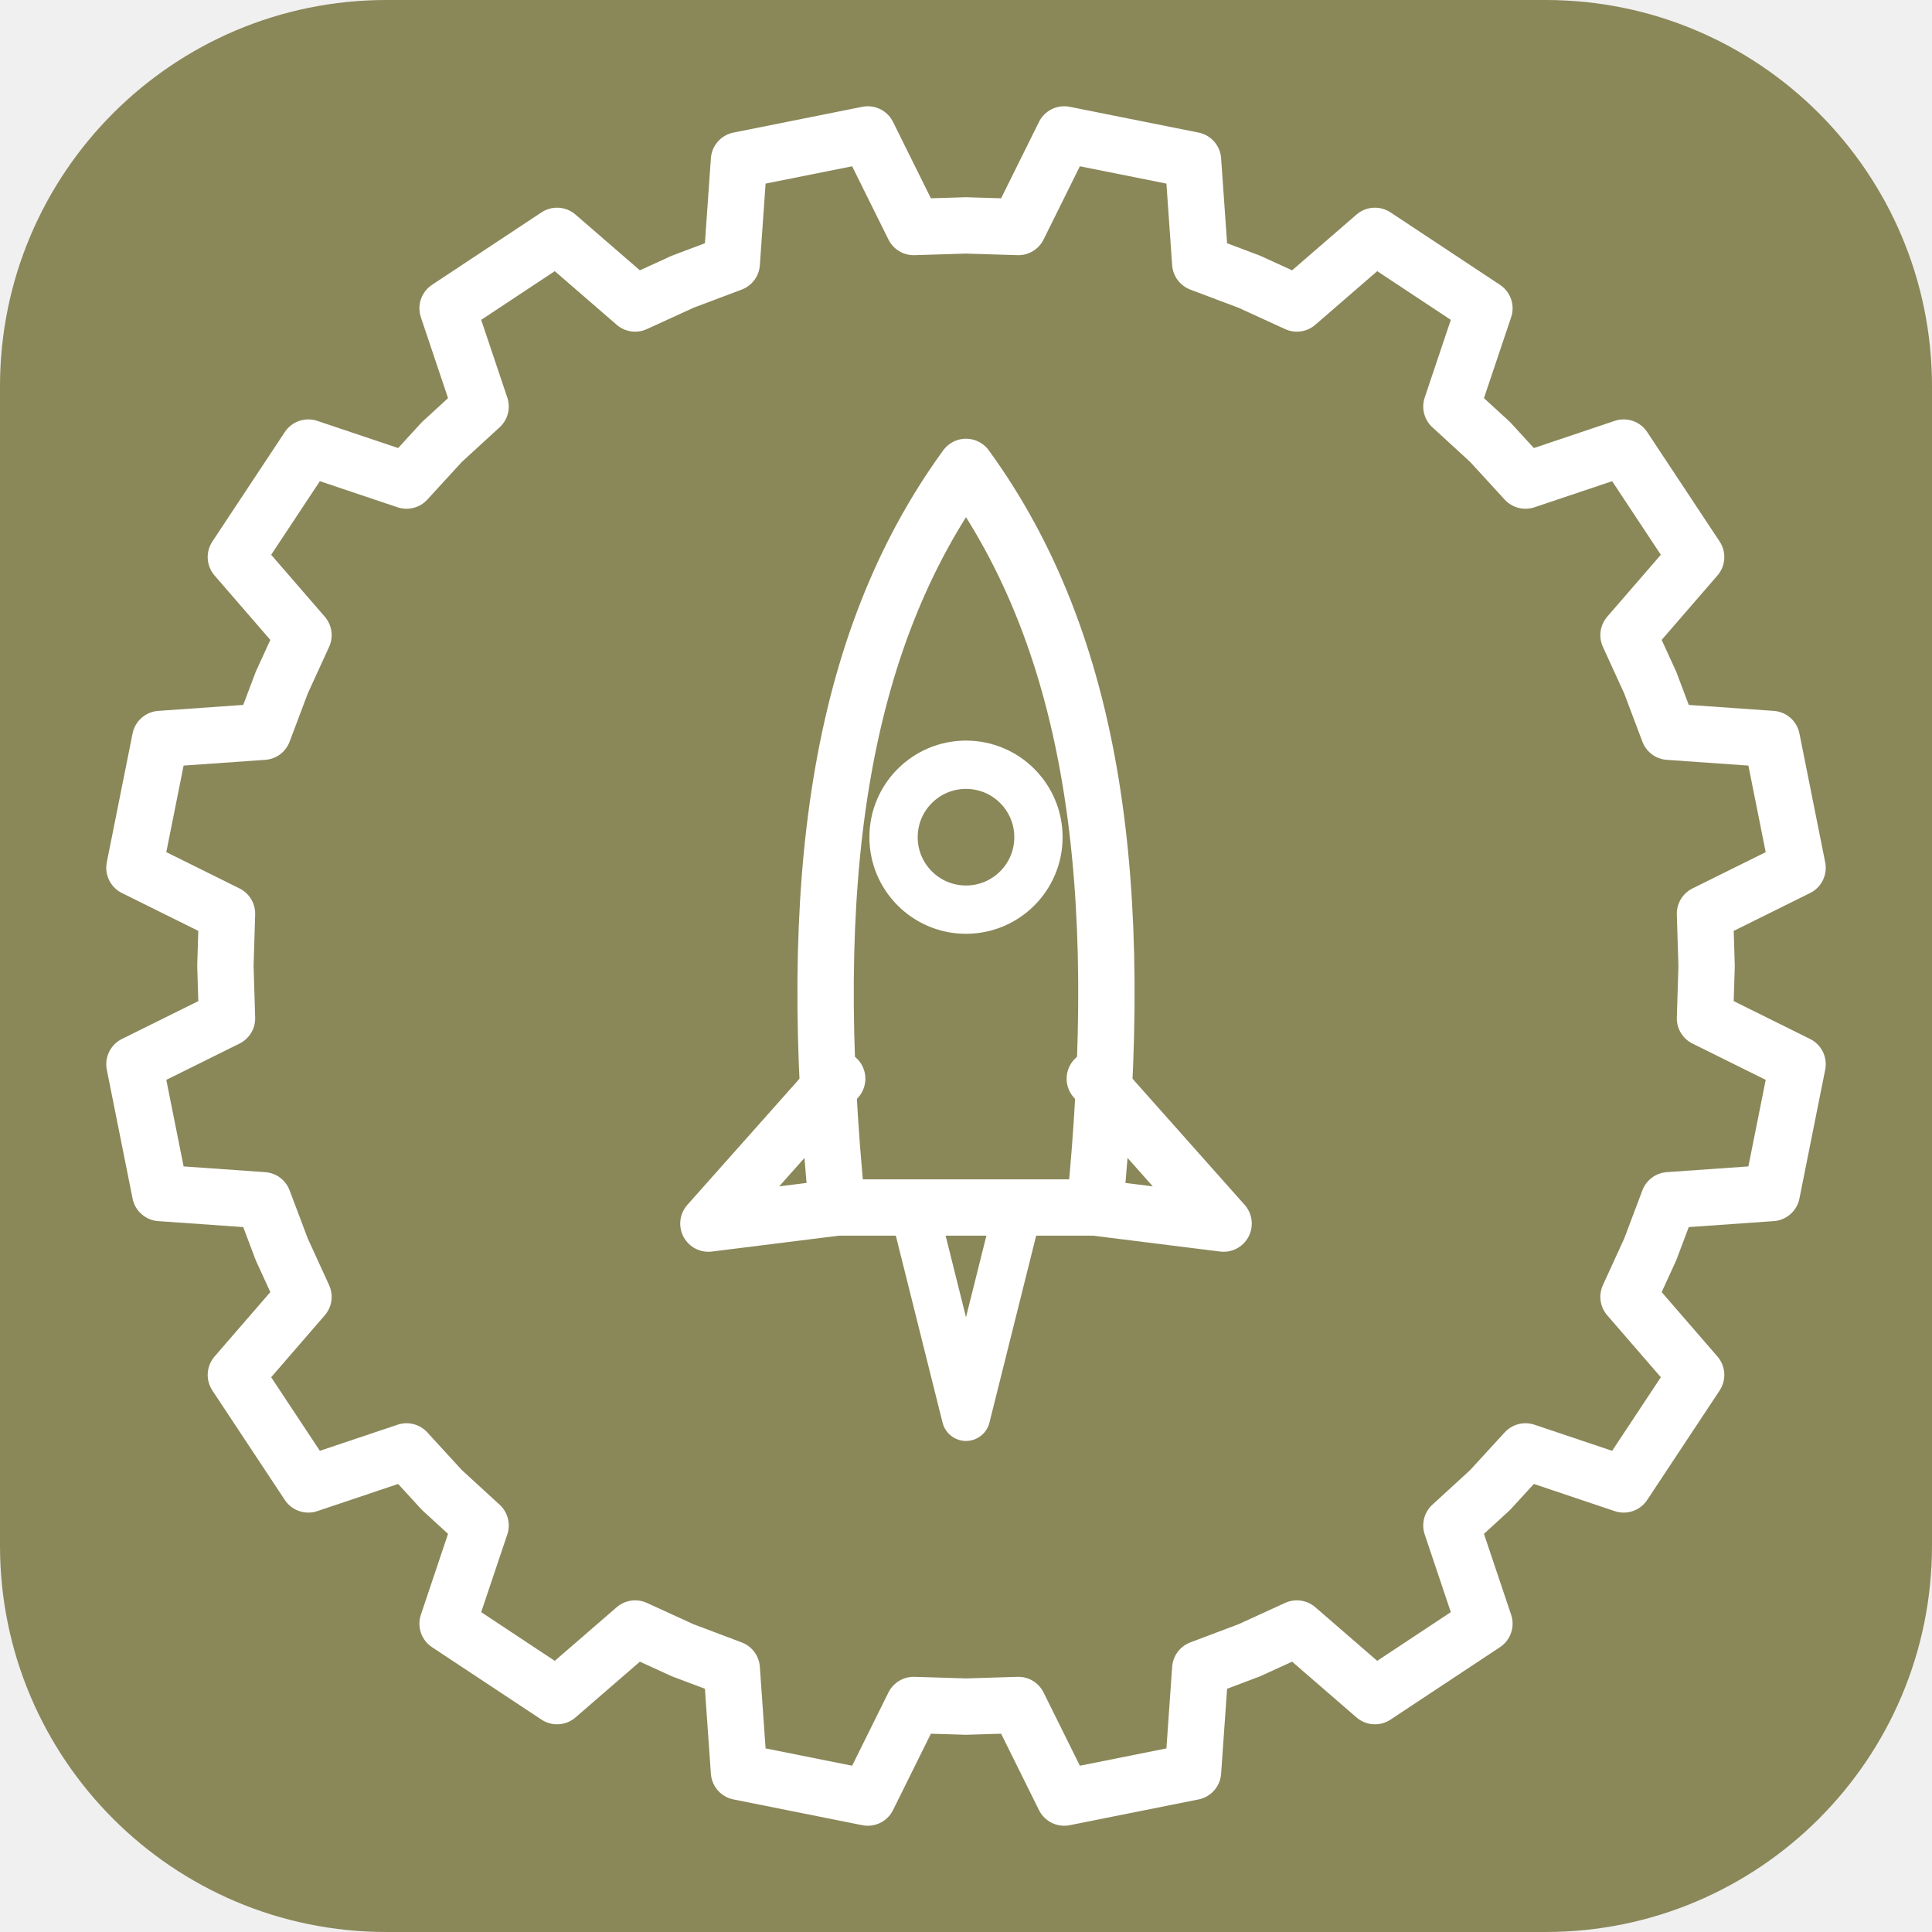
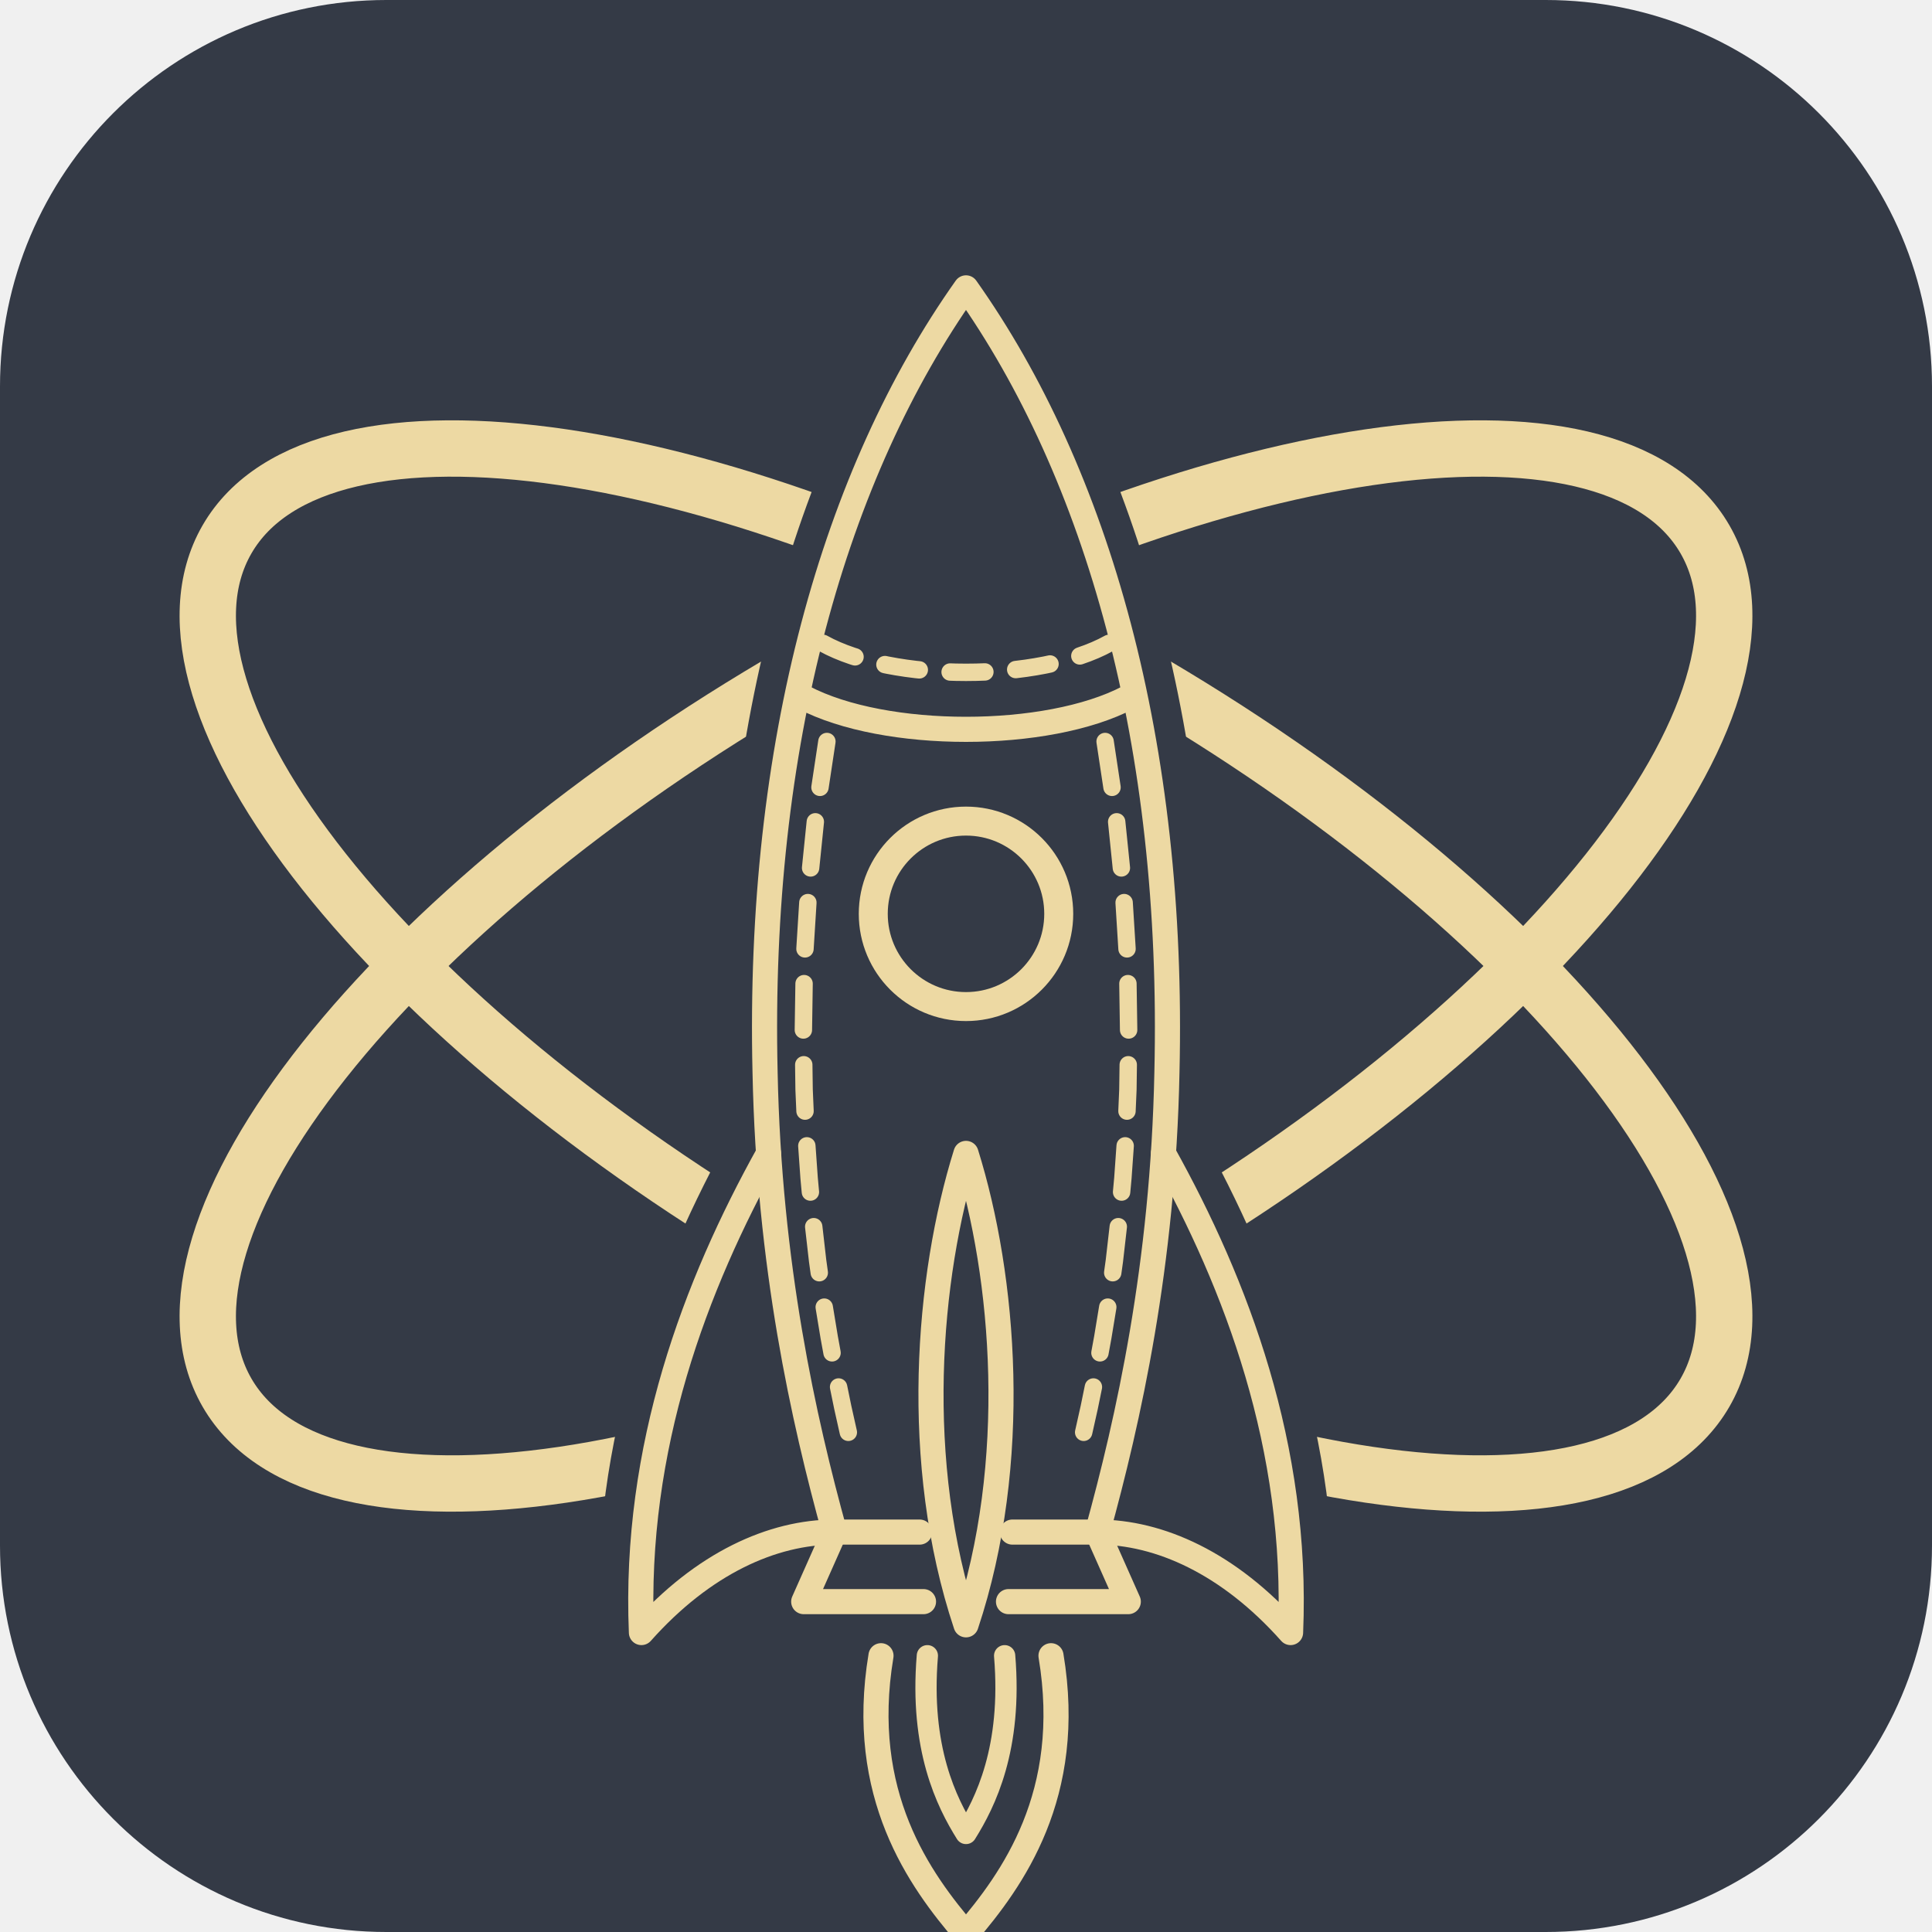
- <svg xmlns="http://www.w3.org/2000/svg" viewBox="0 0 240 240">
-   <rect width="240" height="240" rx="48" fill="#8A8759" />
-   <g fill="none" stroke="#fff" stroke-linejoin="round" stroke-linecap="round">
-     <path d="M212.0 120.0 L211.8 126.5 L223.3 132.2 L220.1 148.2 L207.3 149.1 L205.0 155.2 L202.3 161.1 L210.7 170.8 L201.7 184.4 L189.5 180.3 L185.1 185.1 L180.3 189.5 L184.4 201.7 L170.8 210.7 L161.1 202.3 L155.2 205.0 L149.1 207.3 L148.2 220.1 L132.2 223.3 L126.5 211.8 L120.0 212.0 L113.5 211.8 L107.8 223.3 L91.8 220.1 L90.9 207.3 L84.8 205.0 L78.9 202.3 L69.2 210.7 L55.6 201.7 L59.7 189.5 L54.9 185.1 L50.5 180.3 L38.3 184.4 L29.3 170.8 L37.7 161.1 L35.0 155.2 L32.7 149.1 L19.9 148.2 L16.7 132.2 L28.2 126.5 L28.0 120.0 L28.2 113.5 L16.7 107.8 L19.9 91.8 L32.7 90.9 L35.0 84.8 L37.7 78.9 L29.3 69.2 L38.3 55.6 L50.5 59.7 L54.9 54.9 L59.7 50.5 L55.6 38.3 L69.2 29.3 L78.9 37.7 L84.8 35.0 L90.9 32.7 L91.8 19.9 L107.8 16.7 L113.5 28.2 L120.0 28.0 L126.5 28.2 L132.2 16.7 L148.2 19.9 L149.1 32.7 L155.2 35.0 L161.1 37.7 L170.8 29.3 L184.4 38.3 L180.3 50.5 L185.1 54.9 L189.5 59.7 L201.7 55.6 L210.7 69.2 L202.3 78.9 L205.0 84.8 L207.3 90.9 L220.1 91.8 L223.3 107.8 L211.8 113.5 Z" stroke-width="7" />
-     <path d="M120 58 C104 80 100 110 104 150 L136 150 C140 110 136 80 120 58 Z" stroke-width="7" />
-     <circle cx="120" cy="104" r="9" stroke-width="6" />
-     <path d="M104 134 L88 152 L104 150 M136 134 L152 152 L136 150" stroke-width="7" />
-     <path d="M114 152 L120 176 L126 152" stroke-width="6" />
+ <svg xmlns="http://www.w3.org/2000/svg" viewBox="0 0 240 240" width="64" height="64" style="color:#EDD9A3">
+   <defs>
+     <mask id="k" maskUnits="userSpaceOnUse" x="0" y="0" width="240" height="240">
+       <rect width="240" height="240" fill="#fff" />
+       <g transform="translate(72 30) scale(0.48)">
+         <g fill="#000" stroke="#000" stroke-width="22" stroke-linecap="round" stroke-linejoin="round">
+           <path d="M100 12 C66 60 46 130 48 215 C49 265 58 305 66 334 L134 334 C142 305 151 265 152 215 C154 130 134 60 100 12 Z" />
+           <path d="M48.9 236 C30 270 14 312 16 360 C32 342 50 334 66 334" />
+           <path d="M151.1 236 C170 270 186 312 184 360 C168 342 150 334 134 334" />
+           <path d="M66 334 L58 352 L142 352 L134 334" />
+           <path d="M78 366 C72 402 88 424 100 438 C112 424 128 402 122 366" />
+         </g>
+       </g>
+     </mask>
+   </defs>
+   <rect width="240" height="240" rx="48" fill="#343A46" />
+   <g mask="url(#k)" fill="none" stroke="currentColor" stroke-width="7">
+     <ellipse cx="120" cy="120" rx="106" ry="42" transform="rotate(-30 120 120)" />
+     <ellipse cx="120" cy="120" rx="106" ry="42" transform="rotate(30 120 120)" />
+   </g>
+   <g transform="translate(72 30) scale(0.48)">
+     <g fill="none" stroke="currentColor" stroke-width="6.5" stroke-linecap="round" stroke-linejoin="round">
+       <path d="M66 334 C58 305 49 265 48 215 C46 130 66 60 100 12 C134 60 154 130 152 215 C151 265 142 305 134 334" />
+       <path d="M66 334 L88 334 M112 334 L134 334" />
+       <path d="M58 118 C79 129 121 129 142 118" />
+       <path d="M63 104 C81 114 119 114 137 104" stroke-dasharray="9 8" stroke-width="4.5" />
+       <circle cx="100" cy="174" r="24" stroke-width="7.5" />
+       <path d="M64.0 129.4 L61.3 147.3 L59.4 165.9 L58.2 185.1 L57.9 204.9 L58.1 219.5 L58.6 231.1 L59.4 242.4 L60.4 253.3 L61.6 263.8 L63.0 273.9 L64.6 283.6 L66.3 292.9 L68.1 301.7 L70.0 310.2" stroke-dasharray="12 9" stroke-width="4.5" />
+       <path d="M136.0 129.4 L138.7 147.3 L140.6 165.9 L141.8 185.1 L142.1 204.9 L141.9 219.5 L141.4 231.1 L140.6 242.4 L139.6 253.3 L138.4 263.8 L137.0 273.9 L135.4 283.6 L133.7 292.9 L131.9 301.7 L130.0 310.2" stroke-dasharray="12 9" stroke-width="4.5" />
+       <path d="M100 236 C90 268 86 316 100 358 C114 316 110 268 100 236 Z" />
+       <path d="M48.9 236 C30 270 14 312 16 360 C32 342 50 334 66 334" />
+       <path d="M151.1 236 C170 270 186 312 184 360 C168 342 150 334 134 334" />
+       <path d="M66 334 L58 352 L89 352 M111 352 L142 352 L134 334" />
+       <g class="flame">
+         <path d="M78 366 C72 402 88 424 100 438 C112 424 128 402 122 366" />
+         <path d="M90 366 C88 390 95 404 100 412 C105 404 112 390 110 366" stroke-width="5.5" />
+       </g>
+     </g>
  </g>
</svg>
